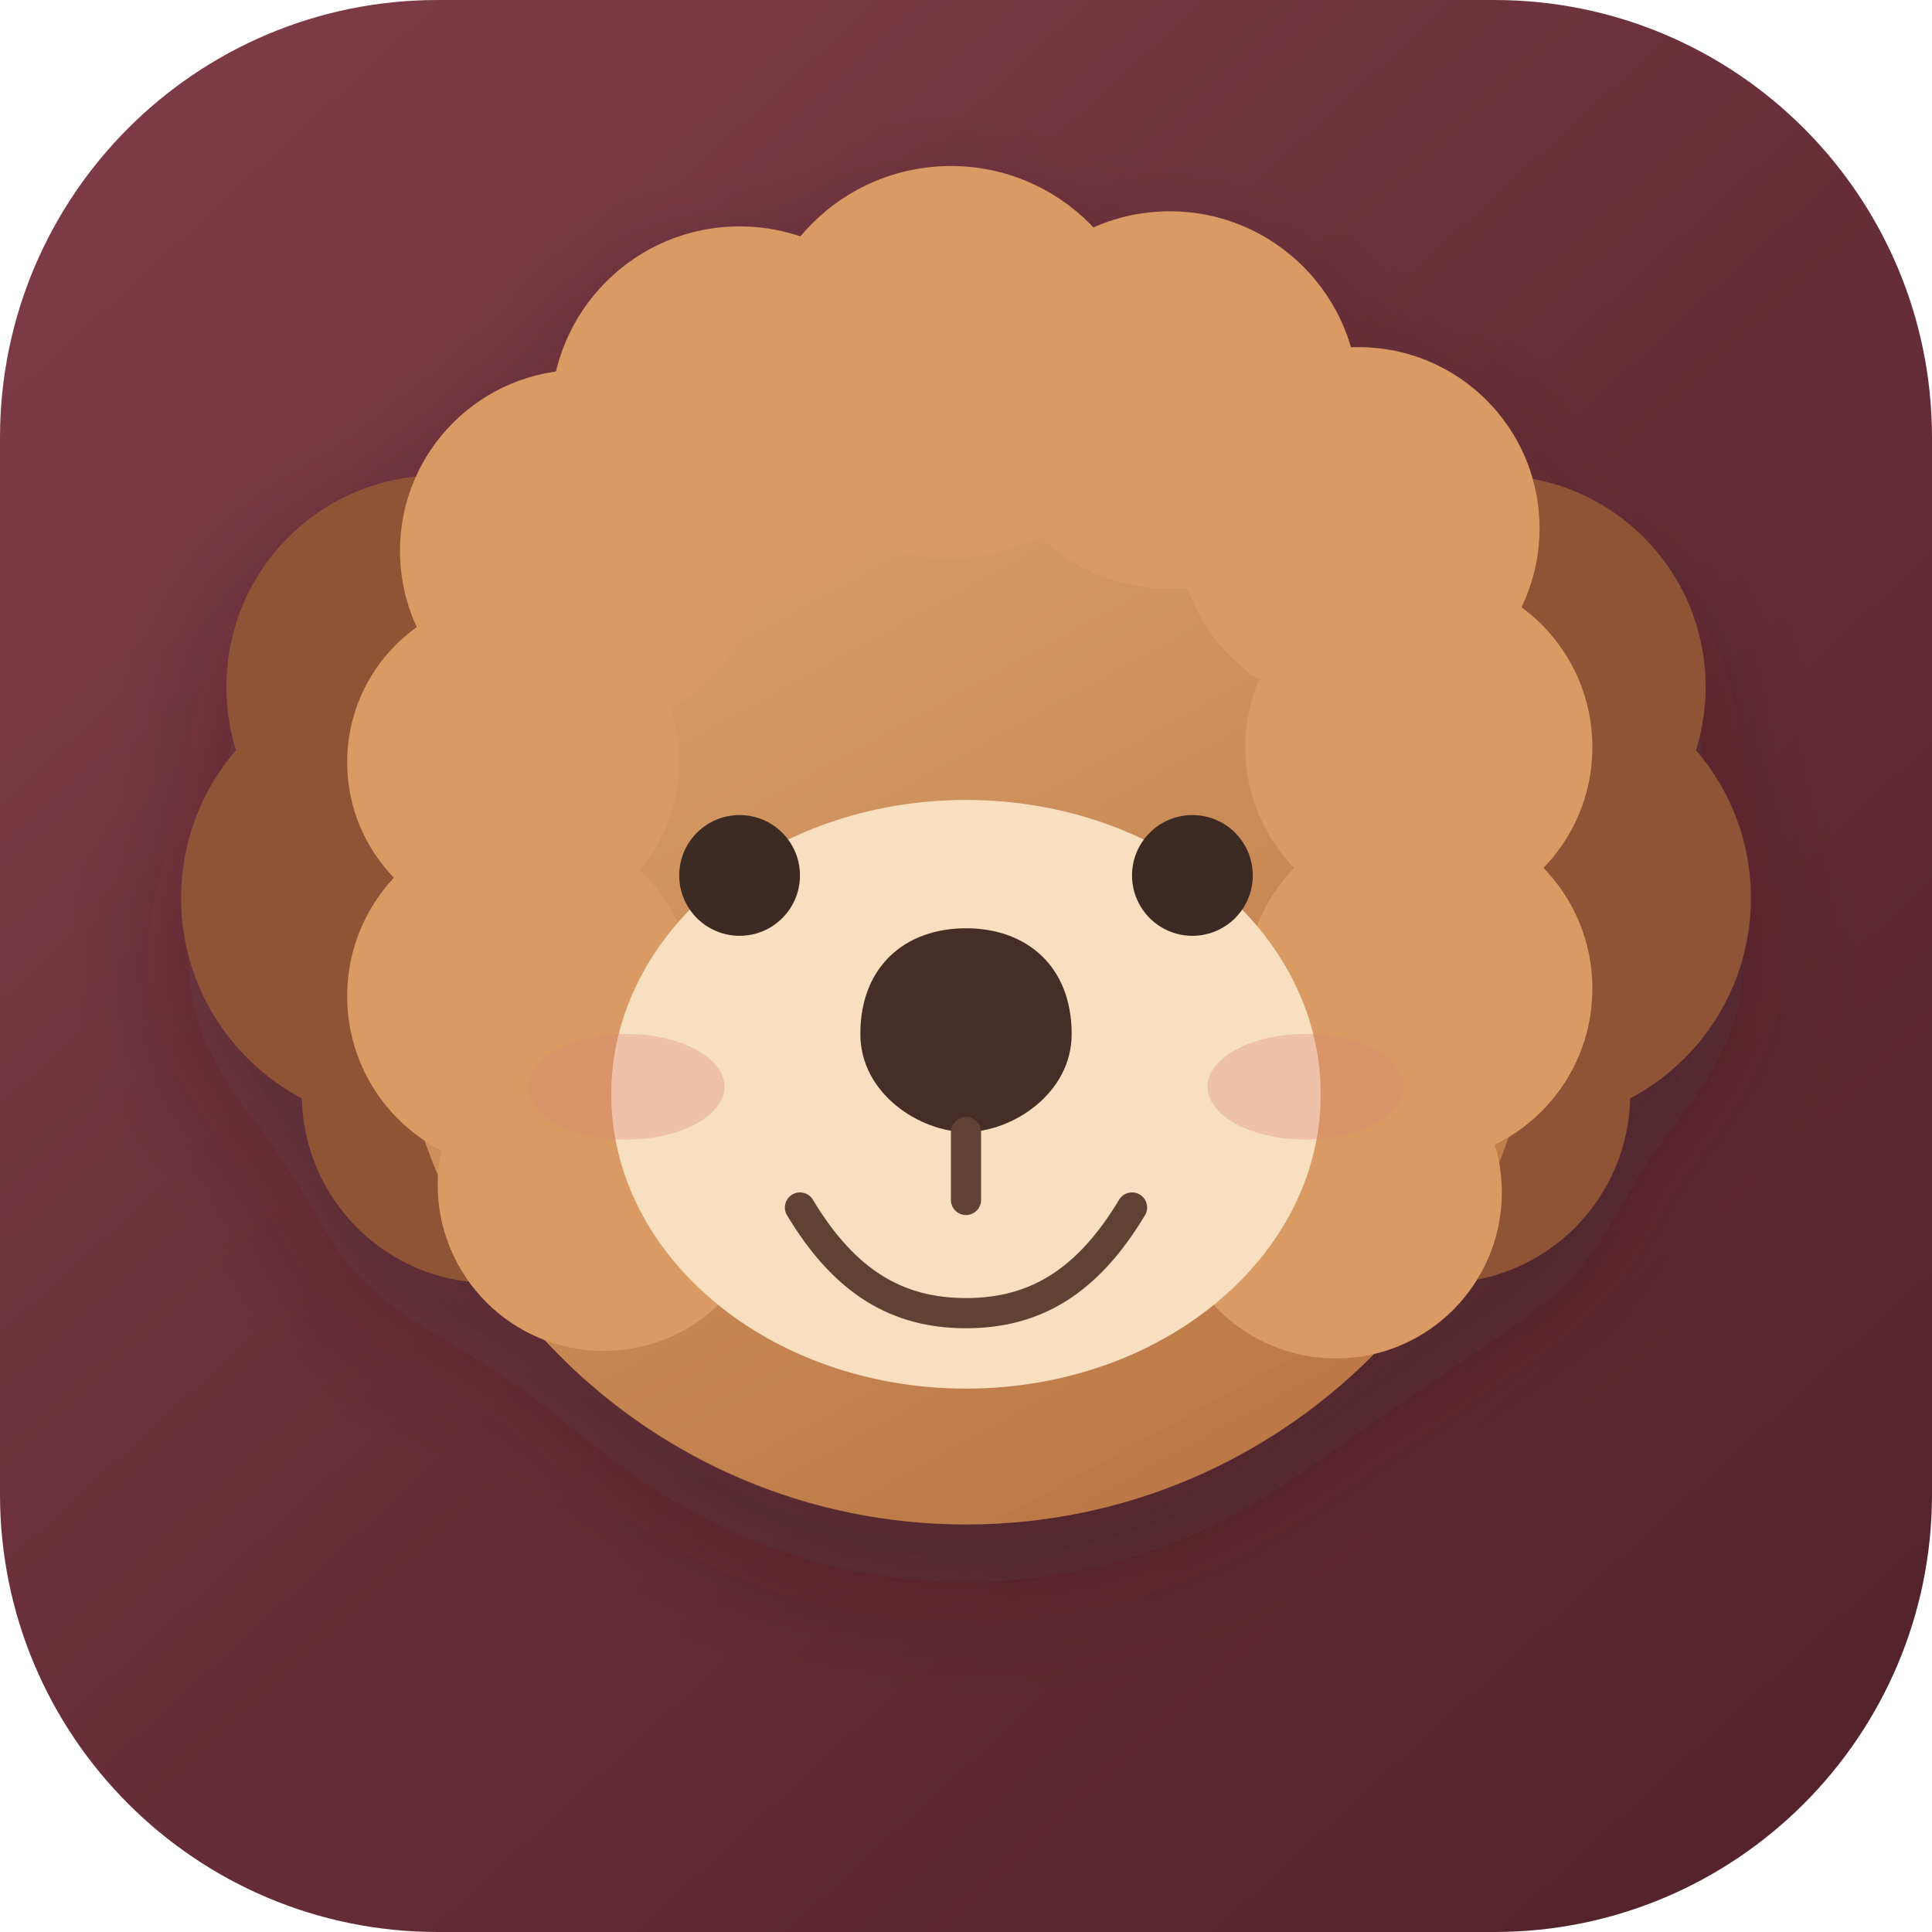
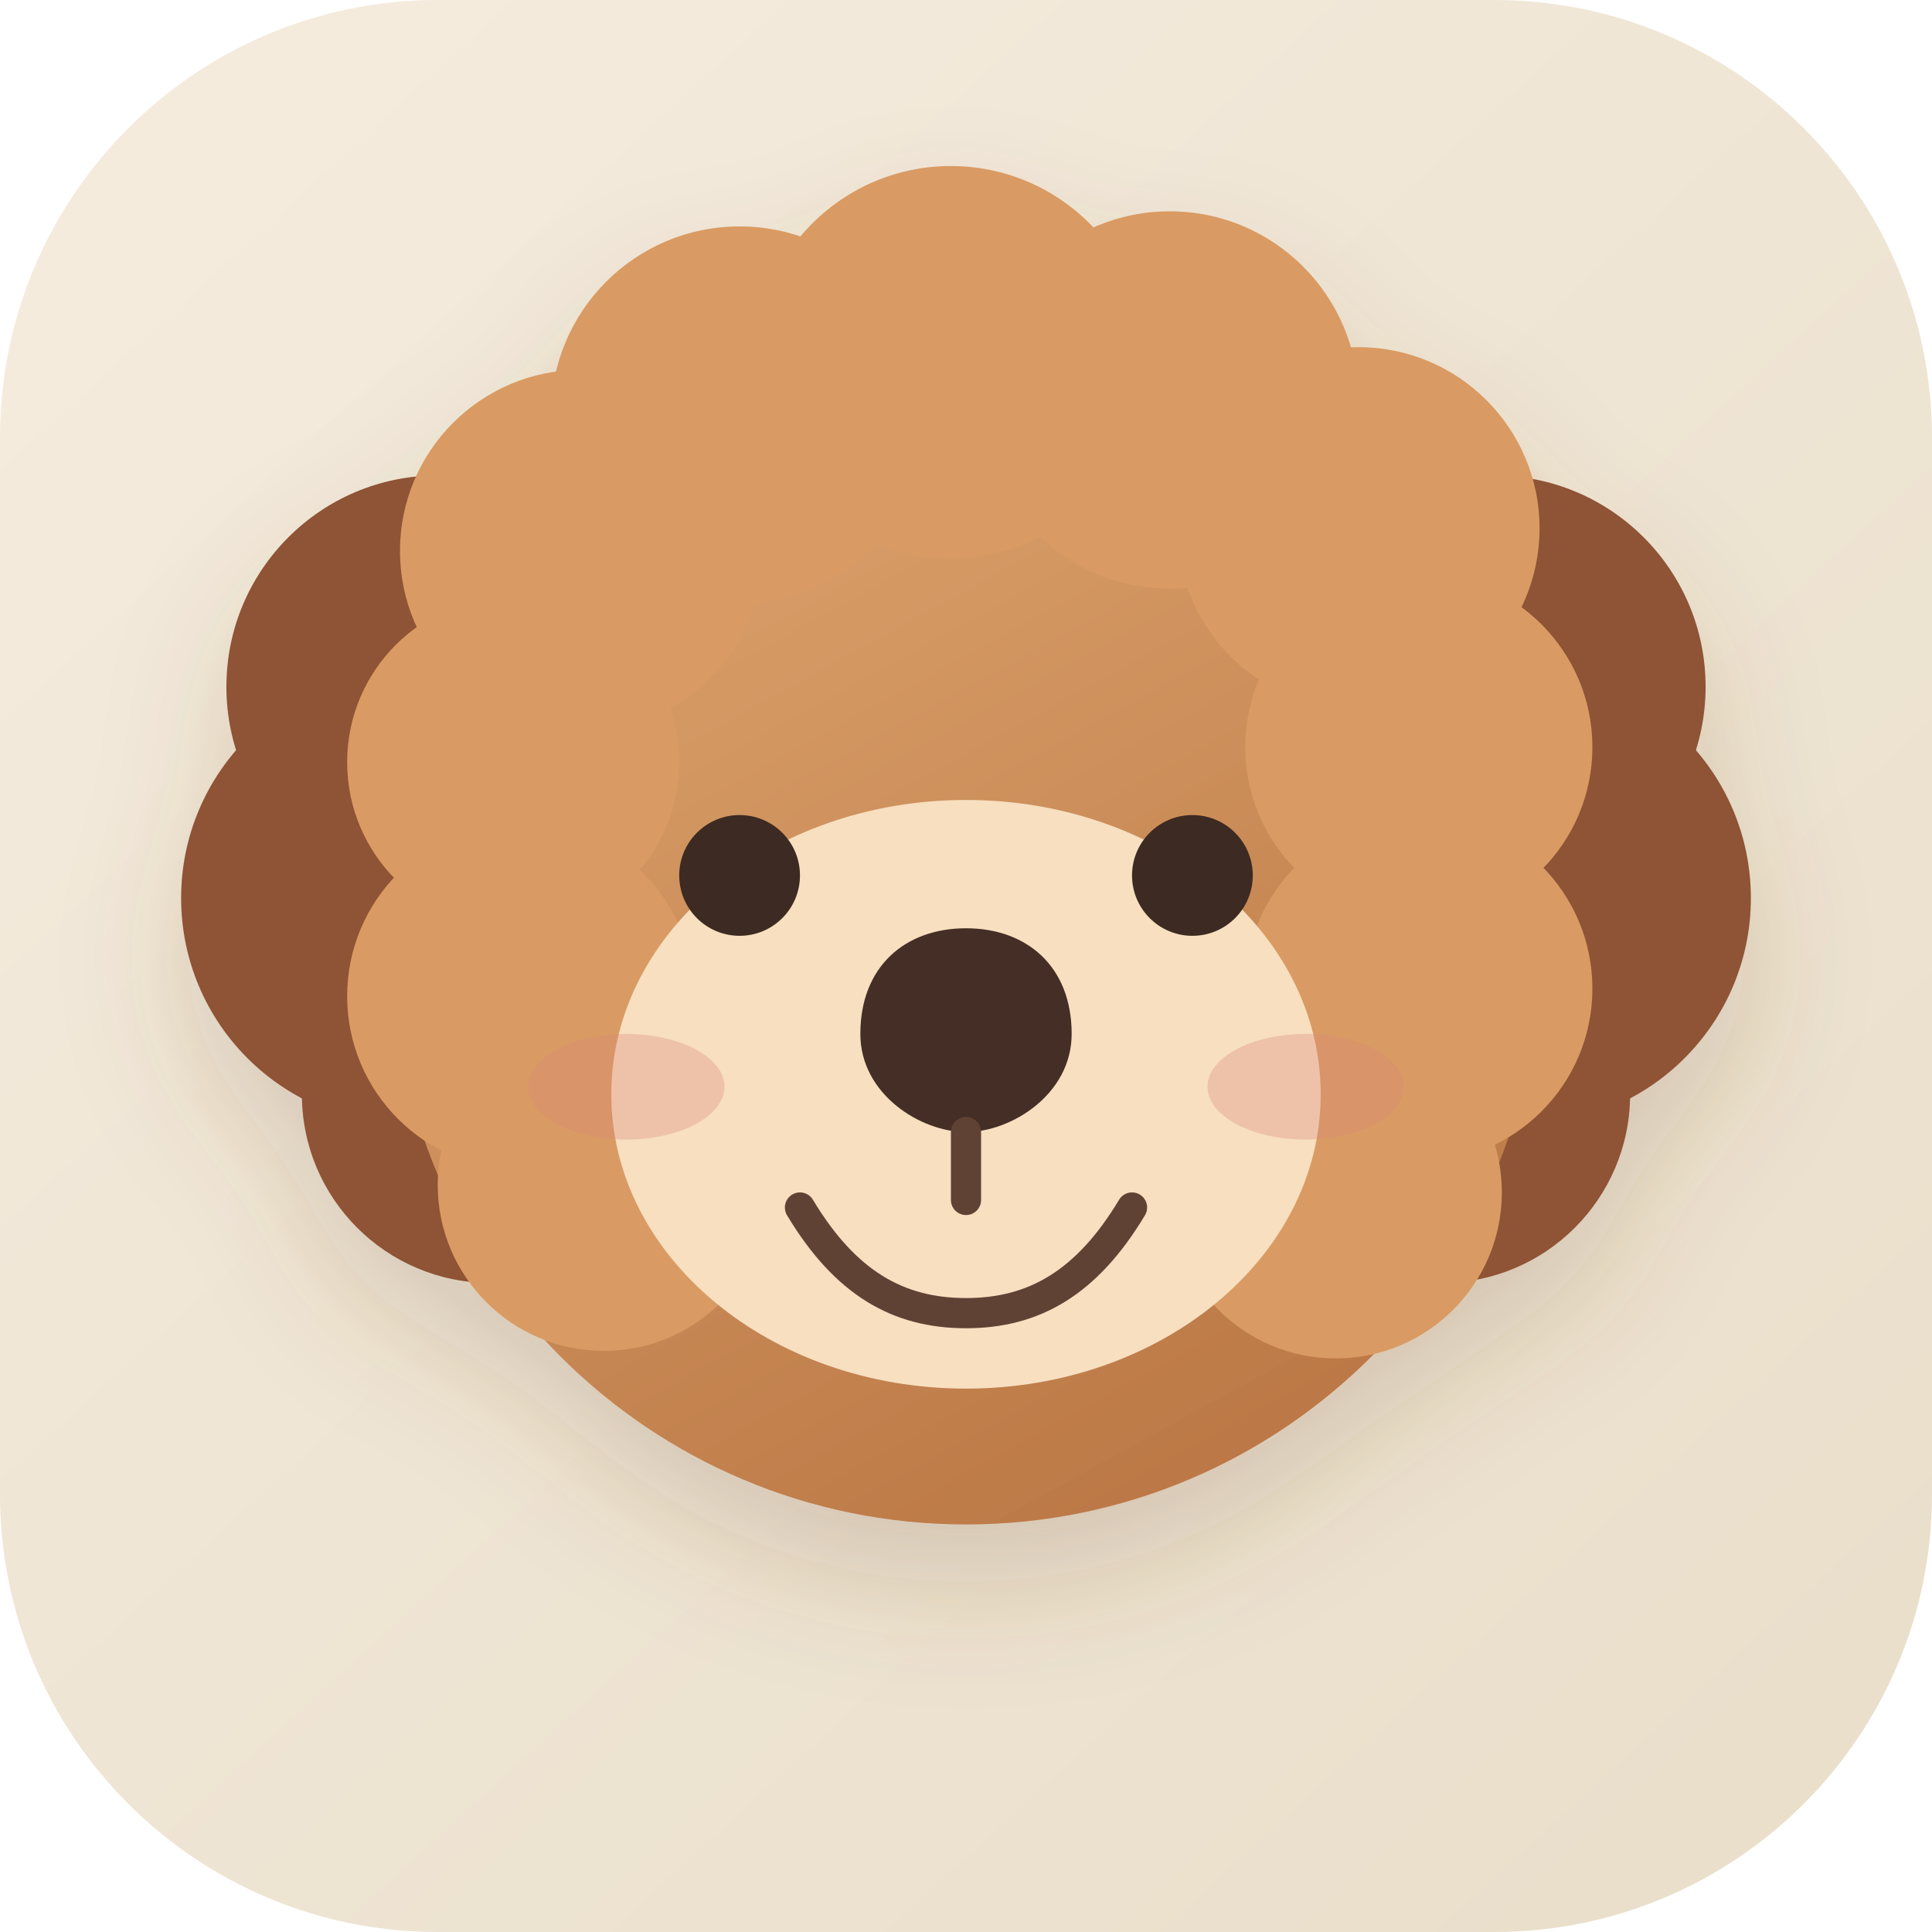
<svg xmlns="http://www.w3.org/2000/svg" viewBox="0 0 256 256" role="img" aria-label="Brownie, DuoPet's fluffy poodoodle mascot">
  <defs>
    <linearGradient id="bg" x1="28" y1="20" x2="228" y2="238" gradientUnits="userSpaceOnUse">
-       <stop stop-color="#7B3A46" />
-       <stop offset="1" stop-color="#54232C" />
+       <stop stop-color="#F4EBDD" />
+       <stop offset="1" stop-color="#EADFCB" />
    </linearGradient>
    <linearGradient id="fur" x1="85" y1="52" x2="169" y2="205" gradientUnits="userSpaceOnUse">
      <stop stop-color="#DCA36D" />
      <stop offset="1" stop-color="#B97543" />
    </linearGradient>
    <filter id="shadow" x="-30%" y="-30%" width="160%" height="170%">
-       <feDropShadow dx="0" dy="8" stdDeviation="8" flood-color="#35171D" flood-opacity=".28" />
+       <feDropShadow dx="0" dy="8" stdDeviation="8" flood-color="#6F4C35" flood-opacity=".18" />
    </filter>
  </defs>
  <rect width="256" height="256" rx="58" fill="url(#bg)" />
  <g filter="url(#shadow)">
    <g fill="#8F5334">
      <circle cx="58" cy="91" r="28" />
      <circle cx="54" cy="119" r="30" />
      <circle cx="65" cy="145" r="25" />
      <circle cx="198" cy="91" r="28" />
      <circle cx="202" cy="119" r="30" />
      <circle cx="191" cy="145" r="25" />
    </g>
    <circle cx="128" cy="126" r="76" fill="url(#fur)" />
    <g fill="#D99B63">
      <circle cx="77" cy="73" r="24" />
      <circle cx="98" cy="55" r="25" />
      <circle cx="126" cy="48" r="26" />
      <circle cx="155" cy="53" r="25" />
      <circle cx="180" cy="70" r="24" />
      <circle cx="68" cy="101" r="22" />
      <circle cx="69" cy="132" r="23" />
      <circle cx="80" cy="157" r="22" />
      <circle cx="188" cy="99" r="23" />
      <circle cx="188" cy="131" r="23" />
      <circle cx="177" cy="158" r="22" />
    </g>
    <ellipse cx="128" cy="145" rx="47" ry="39" fill="#F7DFC0" />
    <circle cx="98" cy="116" r="8" fill="#3D2B23" />
    <circle cx="158" cy="116" r="8" fill="#3D2B23" />
    <path d="M114 137c0-9 6-14 14-14s14 5 14 14c0 8-8 13-14 13s-14-5-14-13Z" fill="#452E25" />
    <path d="M128 150v9M106 160c6 10 13 14 22 14s16-4 22-14" fill="none" stroke="#614234" stroke-width="4" stroke-linecap="round" />
    <ellipse cx="83" cy="144" rx="13" ry="7" fill="#D98579" opacity=".32" />
    <ellipse cx="173" cy="144" rx="13" ry="7" fill="#D98579" opacity=".32" />
  </g>
</svg>
